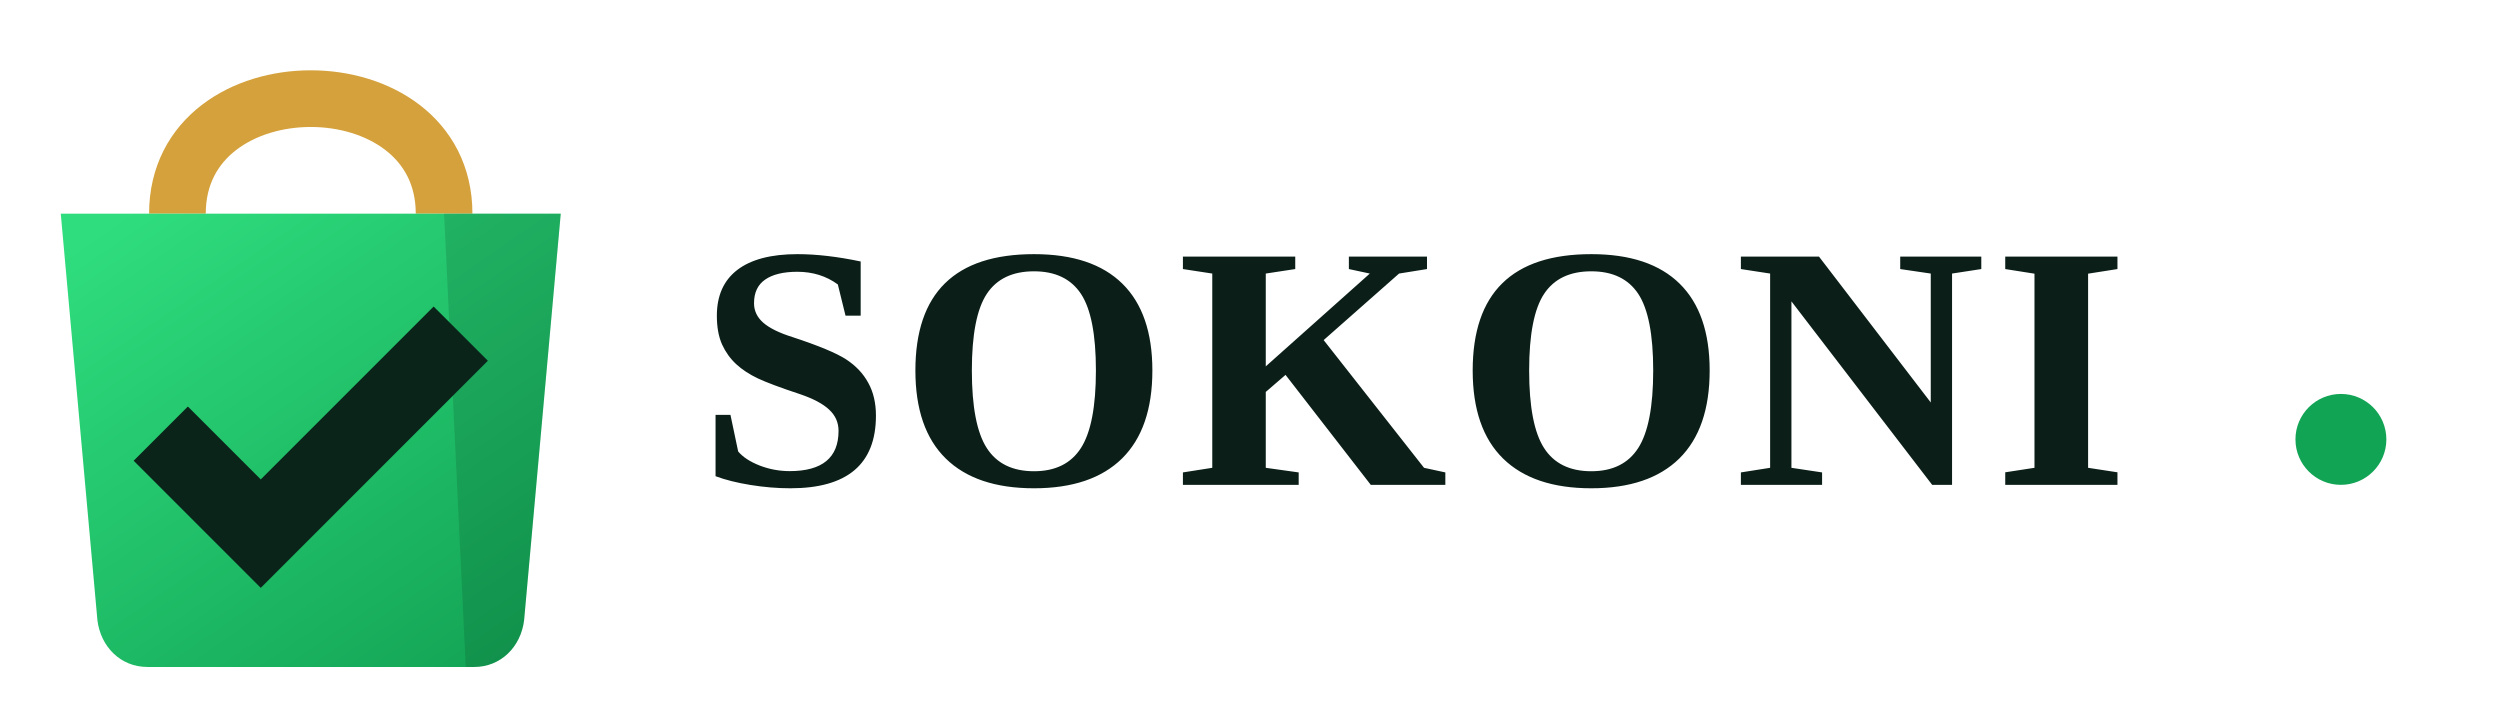
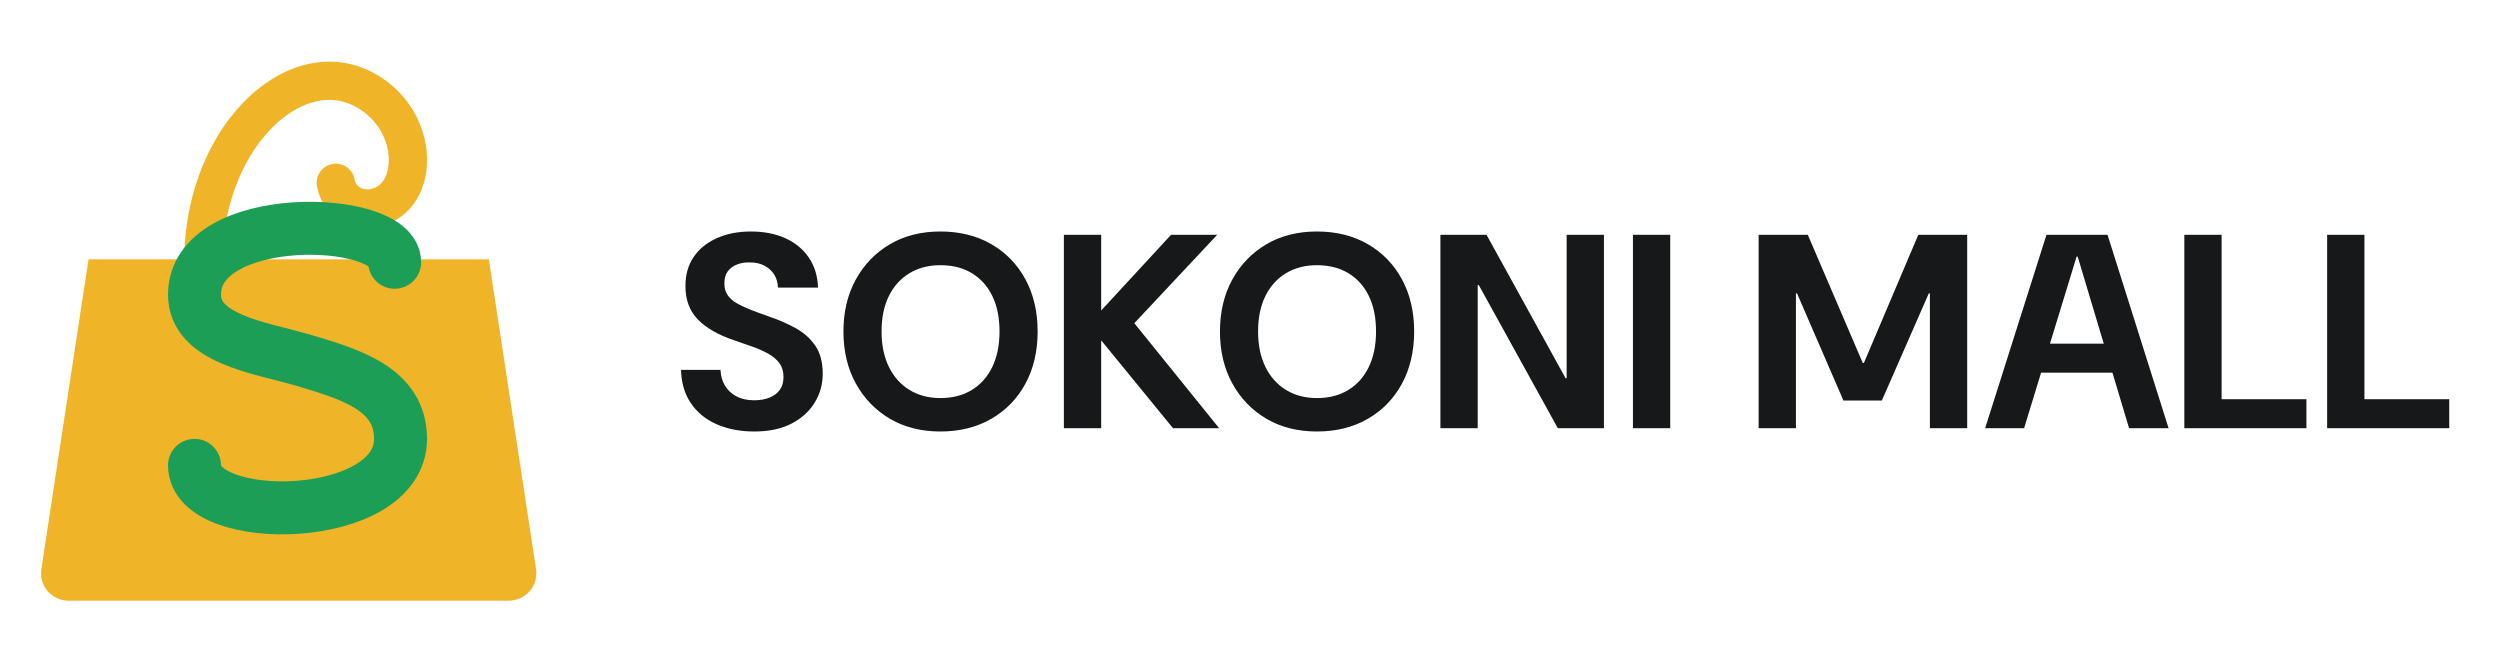
- <svg xmlns="http://www.w3.org/2000/svg" viewBox="0 0 330 96" role="img" aria-label="Sokoni">
-   <defs>
-     <linearGradient id="bag" x1="12%" y1="0%" x2="88%" y2="100%">
-       <stop offset="0%" stop-color="#2FDD7E" />
-       <stop offset="100%" stop-color="#13A455" />
-     </linearGradient>
-   </defs>
-   <g transform="translate(-15.3 -11.4) scale(0.22)">
-     <path d="M176 180 C176 88 336 88 336 180" fill="none" stroke="#D4A13C" stroke-width="34" stroke-linecap="butt" />
-     <path d="M106 180 H406 L384 424 C382 440 370 452 354 452 H158 C142 452 130 440 128 424 Z" fill="url(#bag)" />
-     <path d="M336 180 H406 L384 424 C382 440 370 452 354 452 H349 Z" fill="#06341C" opacity="0.17" />
-     <path d="M166 312 L226 372 L346 252" fill="none" stroke="#0A2419" stroke-width="46" stroke-linecap="butt" stroke-linejoin="miter" />
+ <svg xmlns="http://www.w3.org/2000/svg" viewBox="0 0 362 96" role="img" aria-label="Sokoni Mall">
+   <g transform="translate(-12.75 -7.20) scale(0.2131)">
+     <path d="M198 216 C196 130 258 70 306 94 C344 113 346 164 318 174 C304 179 290 171 288 158" fill="none" stroke="#F0B429" stroke-width="26" stroke-linecap="round" />
+     <path d="M120 210 H392 L424 420 C426 432 417 442 405 442 H107 C95 442 86 432 88 420 Z" fill="#F0B429" />
+     <path d="M328 212 C328 180 192 176 192 234 C192 264 236 270 264 278 C298 288 332 298 332 332 C332 390 192 392 192 350" fill="none" stroke="#1D9E57" stroke-width="36" stroke-linecap="round" />
  </g>
-   <text x="92" y="64" font-family="Georgia, 'Times New Roman', serif" font-size="46" font-weight="700" letter-spacing="1" fill="#0B1F18">SOKONI</text>
-   <circle cx="309" cy="58" r="6" fill="#12A455" />
+   <path transform="translate(97.61 62)" d="M11.60 0.48L11.60 0.48Q8.56 0.48 6.18-0.56Q3.80-1.60 2.44-3.60Q1.08-5.60 1-8.44L1-8.44L6.72-8.44Q6.76-7.20 7.34-6.20Q7.92-5.20 9-4.62Q10.08-4.04 11.60-4.04L11.60-4.04Q12.84-4.04 13.80-4.42Q14.76-4.80 15.30-5.54Q15.84-6.28 15.84-7.40L15.84-7.40Q15.84-8.60 15.26-9.40Q14.68-10.20 13.64-10.78Q12.60-11.36 11.30-11.82Q10-12.28 8.60-12.76L8.60-12.76Q5.20-13.92 3.42-15.76Q1.64-17.60 1.64-20.60L1.64-20.60Q1.64-23.04 2.84-24.80Q4.04-26.56 6.20-27.52Q8.36-28.48 11.12-28.48L11.12-28.48Q13.96-28.48 16.12-27.50Q18.28-26.52 19.52-24.68Q20.76-22.84 20.84-20.36L20.84-20.36L15.04-20.36Q15-21.44 14.50-22.24Q14-23.04 13.10-23.52Q12.20-24 11-24L11-24Q9.96-24.04 9.10-23.70Q8.24-23.36 7.76-22.70Q7.28-22.04 7.28-20.96L7.28-20.96Q7.28-19.96 7.74-19.28Q8.20-18.60 9.06-18.10Q9.92-17.60 11.10-17.14Q12.28-16.68 13.76-16.16L13.76-16.16Q15.88-15.44 17.64-14.46Q19.40-13.48 20.46-11.92Q21.52-10.36 21.52-7.88L21.52-7.88Q21.52-5.64 20.38-3.74Q19.24-1.84 17.04-0.68Q14.84 0.48 11.60 0.48ZM38.56 0.48L38.56 0.48Q34.40 0.48 31.26-1.36Q28.12-3.20 26.32-6.46Q24.52-9.72 24.52-14L24.52-14Q24.52-18.28 26.32-21.54Q28.12-24.80 31.26-26.64Q34.40-28.48 38.56-28.48L38.56-28.48Q42.76-28.48 45.94-26.64Q49.12-24.80 50.88-21.54Q52.64-18.28 52.64-14L52.64-14Q52.64-9.72 50.88-6.46Q49.12-3.20 45.94-1.36Q42.76 0.48 38.56 0.48ZM38.56-4.36L38.56-4.36Q41.20-4.36 43.12-5.54Q45.04-6.72 46.08-8.88Q47.12-11.04 47.12-14L47.12-14Q47.12-17 46.08-19.14Q45.04-21.28 43.12-22.44Q41.20-23.60 38.56-23.60L38.56-23.60Q36-23.60 34.08-22.44Q32.16-21.28 31.10-19.14Q30.04-17 30.04-14L30.04-14Q30.04-11.04 31.10-8.88Q32.16-6.72 34.08-5.54Q36-4.36 38.56-4.36ZM61.84 0L56.44 0L56.44-28L61.84-28L61.84-17.04L71.96-28L78.64-28L66.64-15.20L78.92 0L72.24 0L61.84-12.72L61.84-12.72L61.84 0ZM93.08 0.48L93.08 0.48Q88.92 0.48 85.78-1.36Q82.64-3.20 80.84-6.46Q79.04-9.72 79.04-14L79.04-14Q79.04-18.28 80.84-21.54Q82.64-24.80 85.78-26.64Q88.92-28.48 93.08-28.48L93.08-28.48Q97.28-28.48 100.46-26.64Q103.64-24.80 105.40-21.54Q107.16-18.28 107.16-14L107.16-14Q107.16-9.72 105.40-6.46Q103.64-3.20 100.46-1.36Q97.28 0.48 93.08 0.48ZM93.08-4.36L93.08-4.36Q95.72-4.36 97.64-5.54Q99.56-6.72 100.60-8.88Q101.64-11.04 101.64-14L101.64-14Q101.64-17 100.60-19.14Q99.56-21.28 97.64-22.44Q95.72-23.60 93.08-23.60L93.08-23.60Q90.52-23.60 88.60-22.44Q86.68-21.28 85.62-19.14Q84.56-17 84.56-14L84.56-14Q84.56-11.04 85.62-8.88Q86.68-6.72 88.60-5.54Q90.52-4.36 93.08-4.36ZM116.36 0L110.96 0L110.96-28L117.64-28L129.08-7.24L129.24-7.24L129.24-28L134.64-28L134.64 0L127.96 0L116.52-20.72L116.36-20.72L116.36 0ZM144.24 0L138.84 0L138.84-28L144.24-28L144.24 0ZM162.44 0L157.04 0L157.04-28L164.16-28L172.12-9.44L172.28-9.44L180.16-28L187.24-28L187.24 0L181.84 0L181.84-19.52L181.68-19.52L174.88-4L169.32-4L162.60-19.52L162.44-19.52L162.44 0ZM195.48 0L189.84 0L198.72-28L207.56-28L216.40 0L210.68 0L203.24-24.84L203.08-24.84L195.48 0ZM211.44-8.04L194.36-8.04L195.76-12.24L210.04-12.24L211.44-8.04ZM236.36 0L218.68 0L218.68-28L224.08-28L224.08-4.20L236.36-4.20L236.36 0ZM257.04 0L239.36 0L239.36-28L244.76-28L244.76-4.20L257.04-4.20L257.04 0Z" fill="#16181A" />
</svg>
